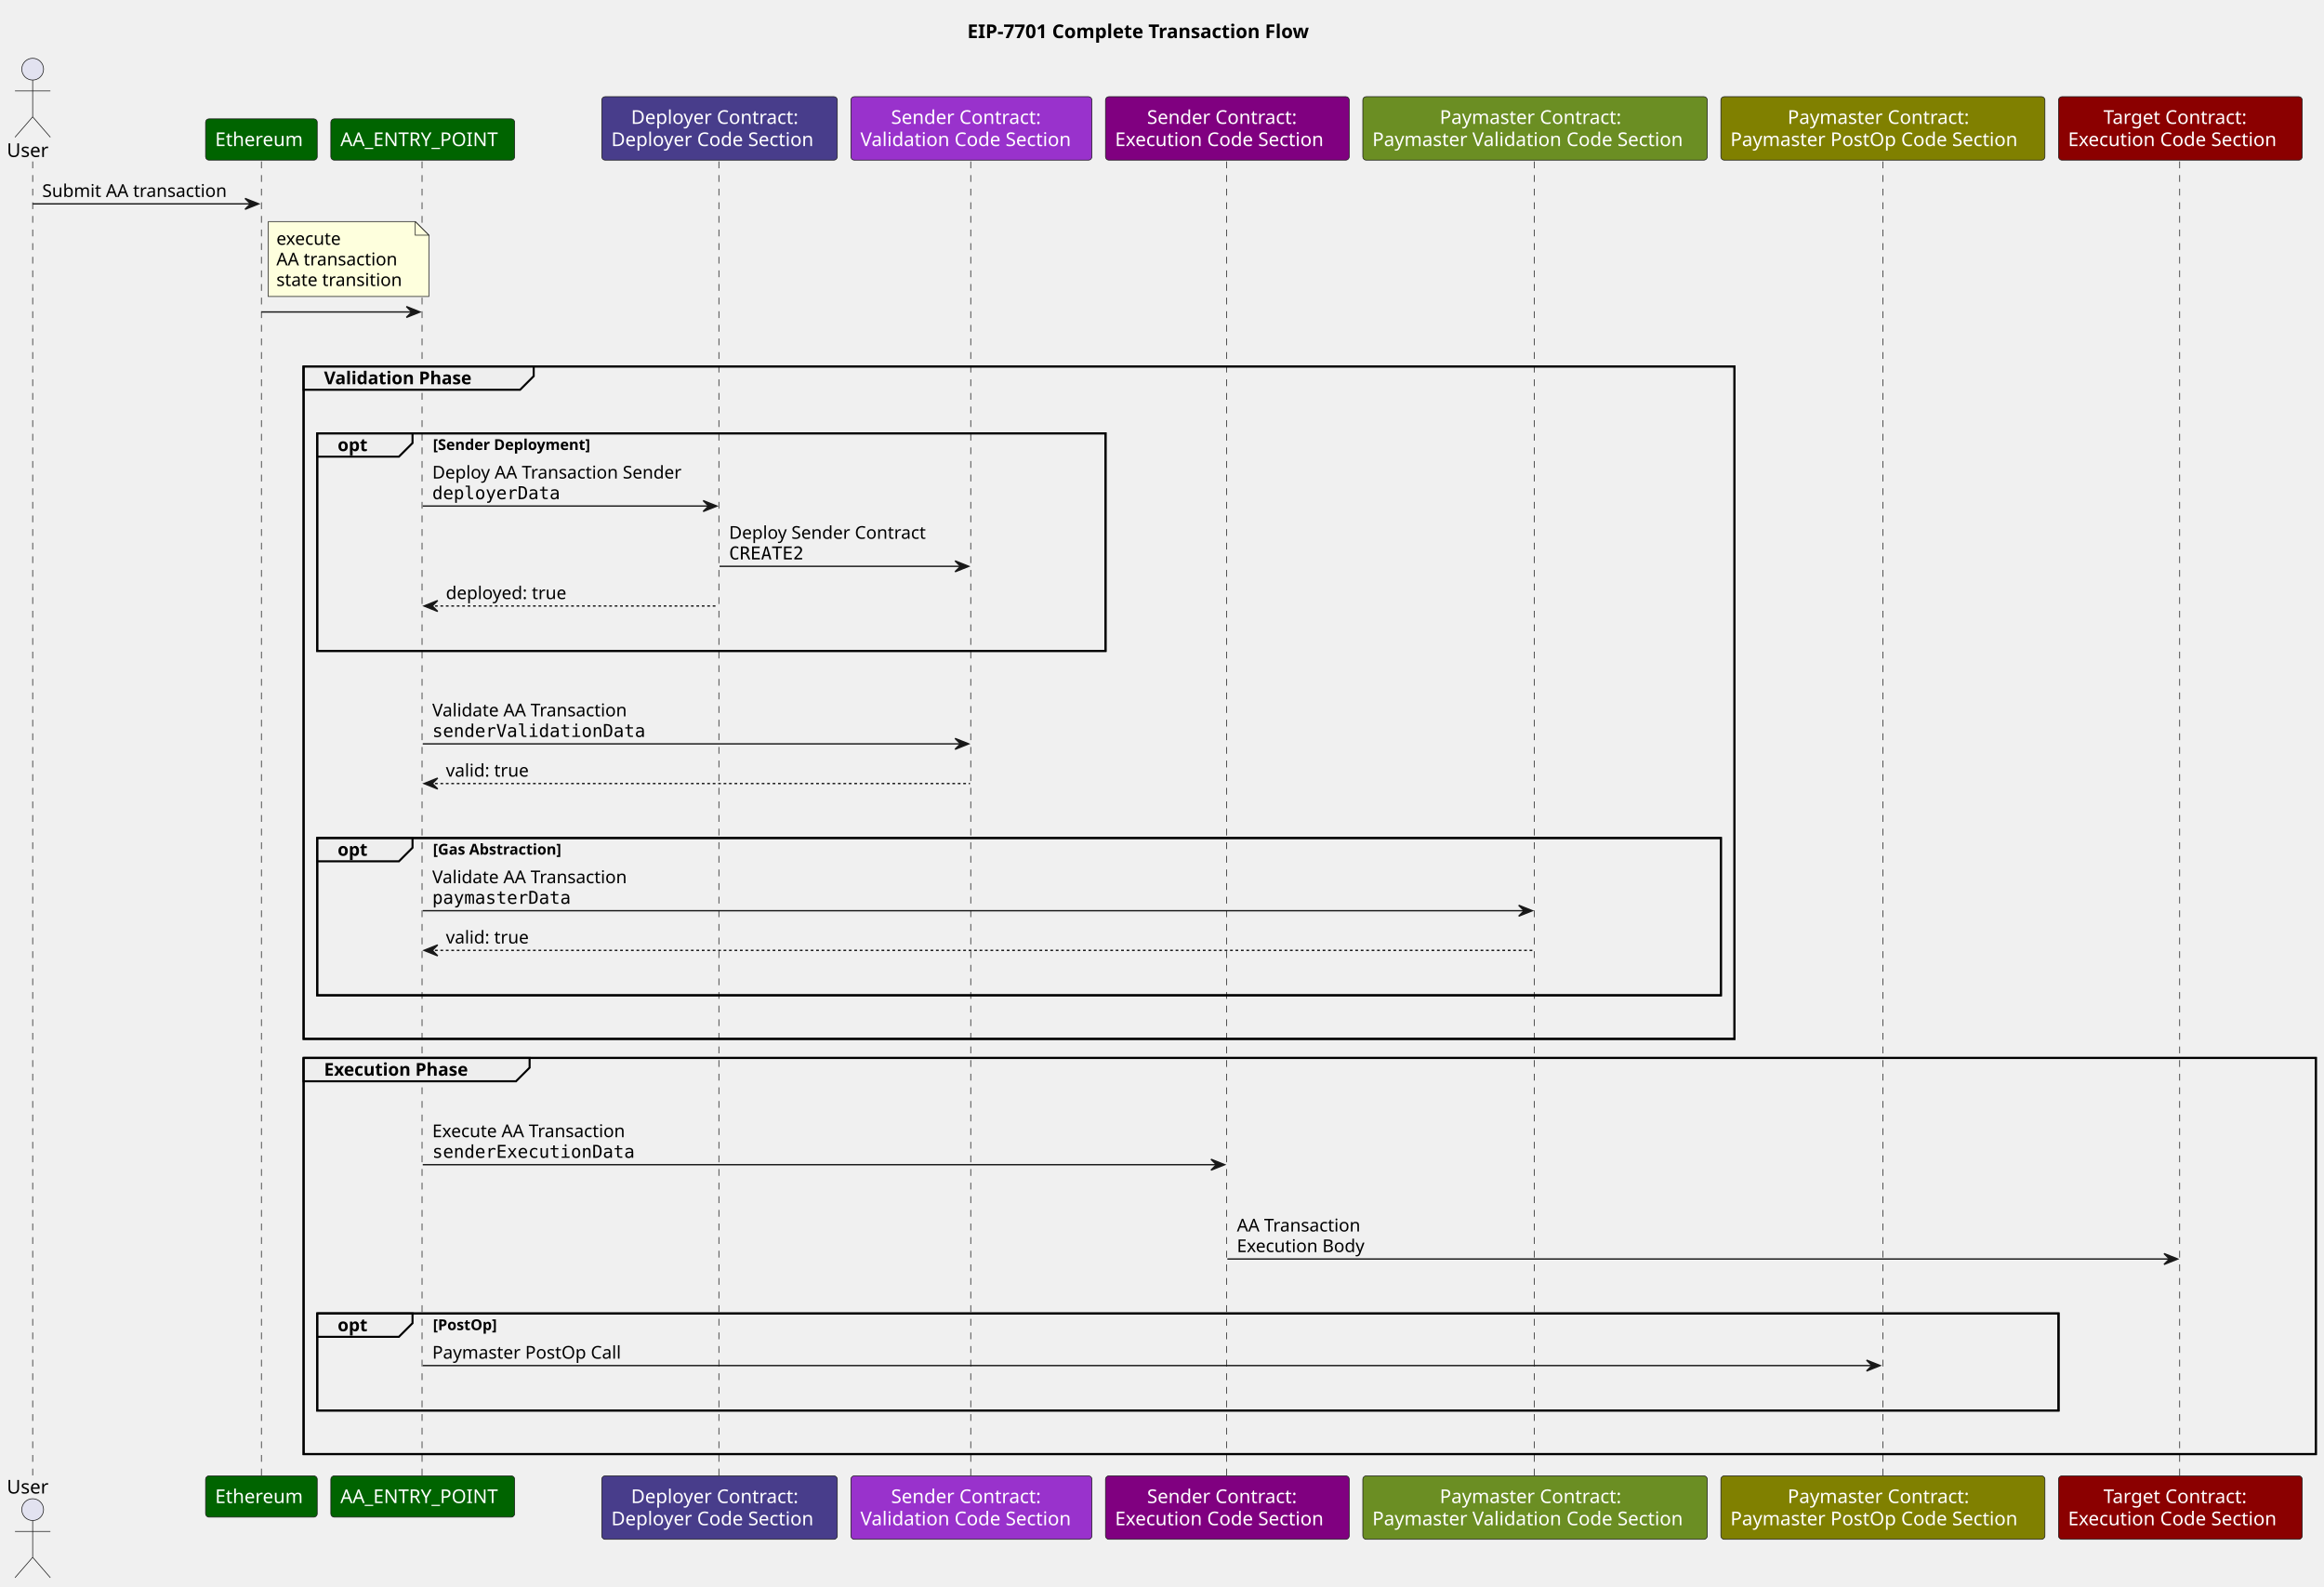
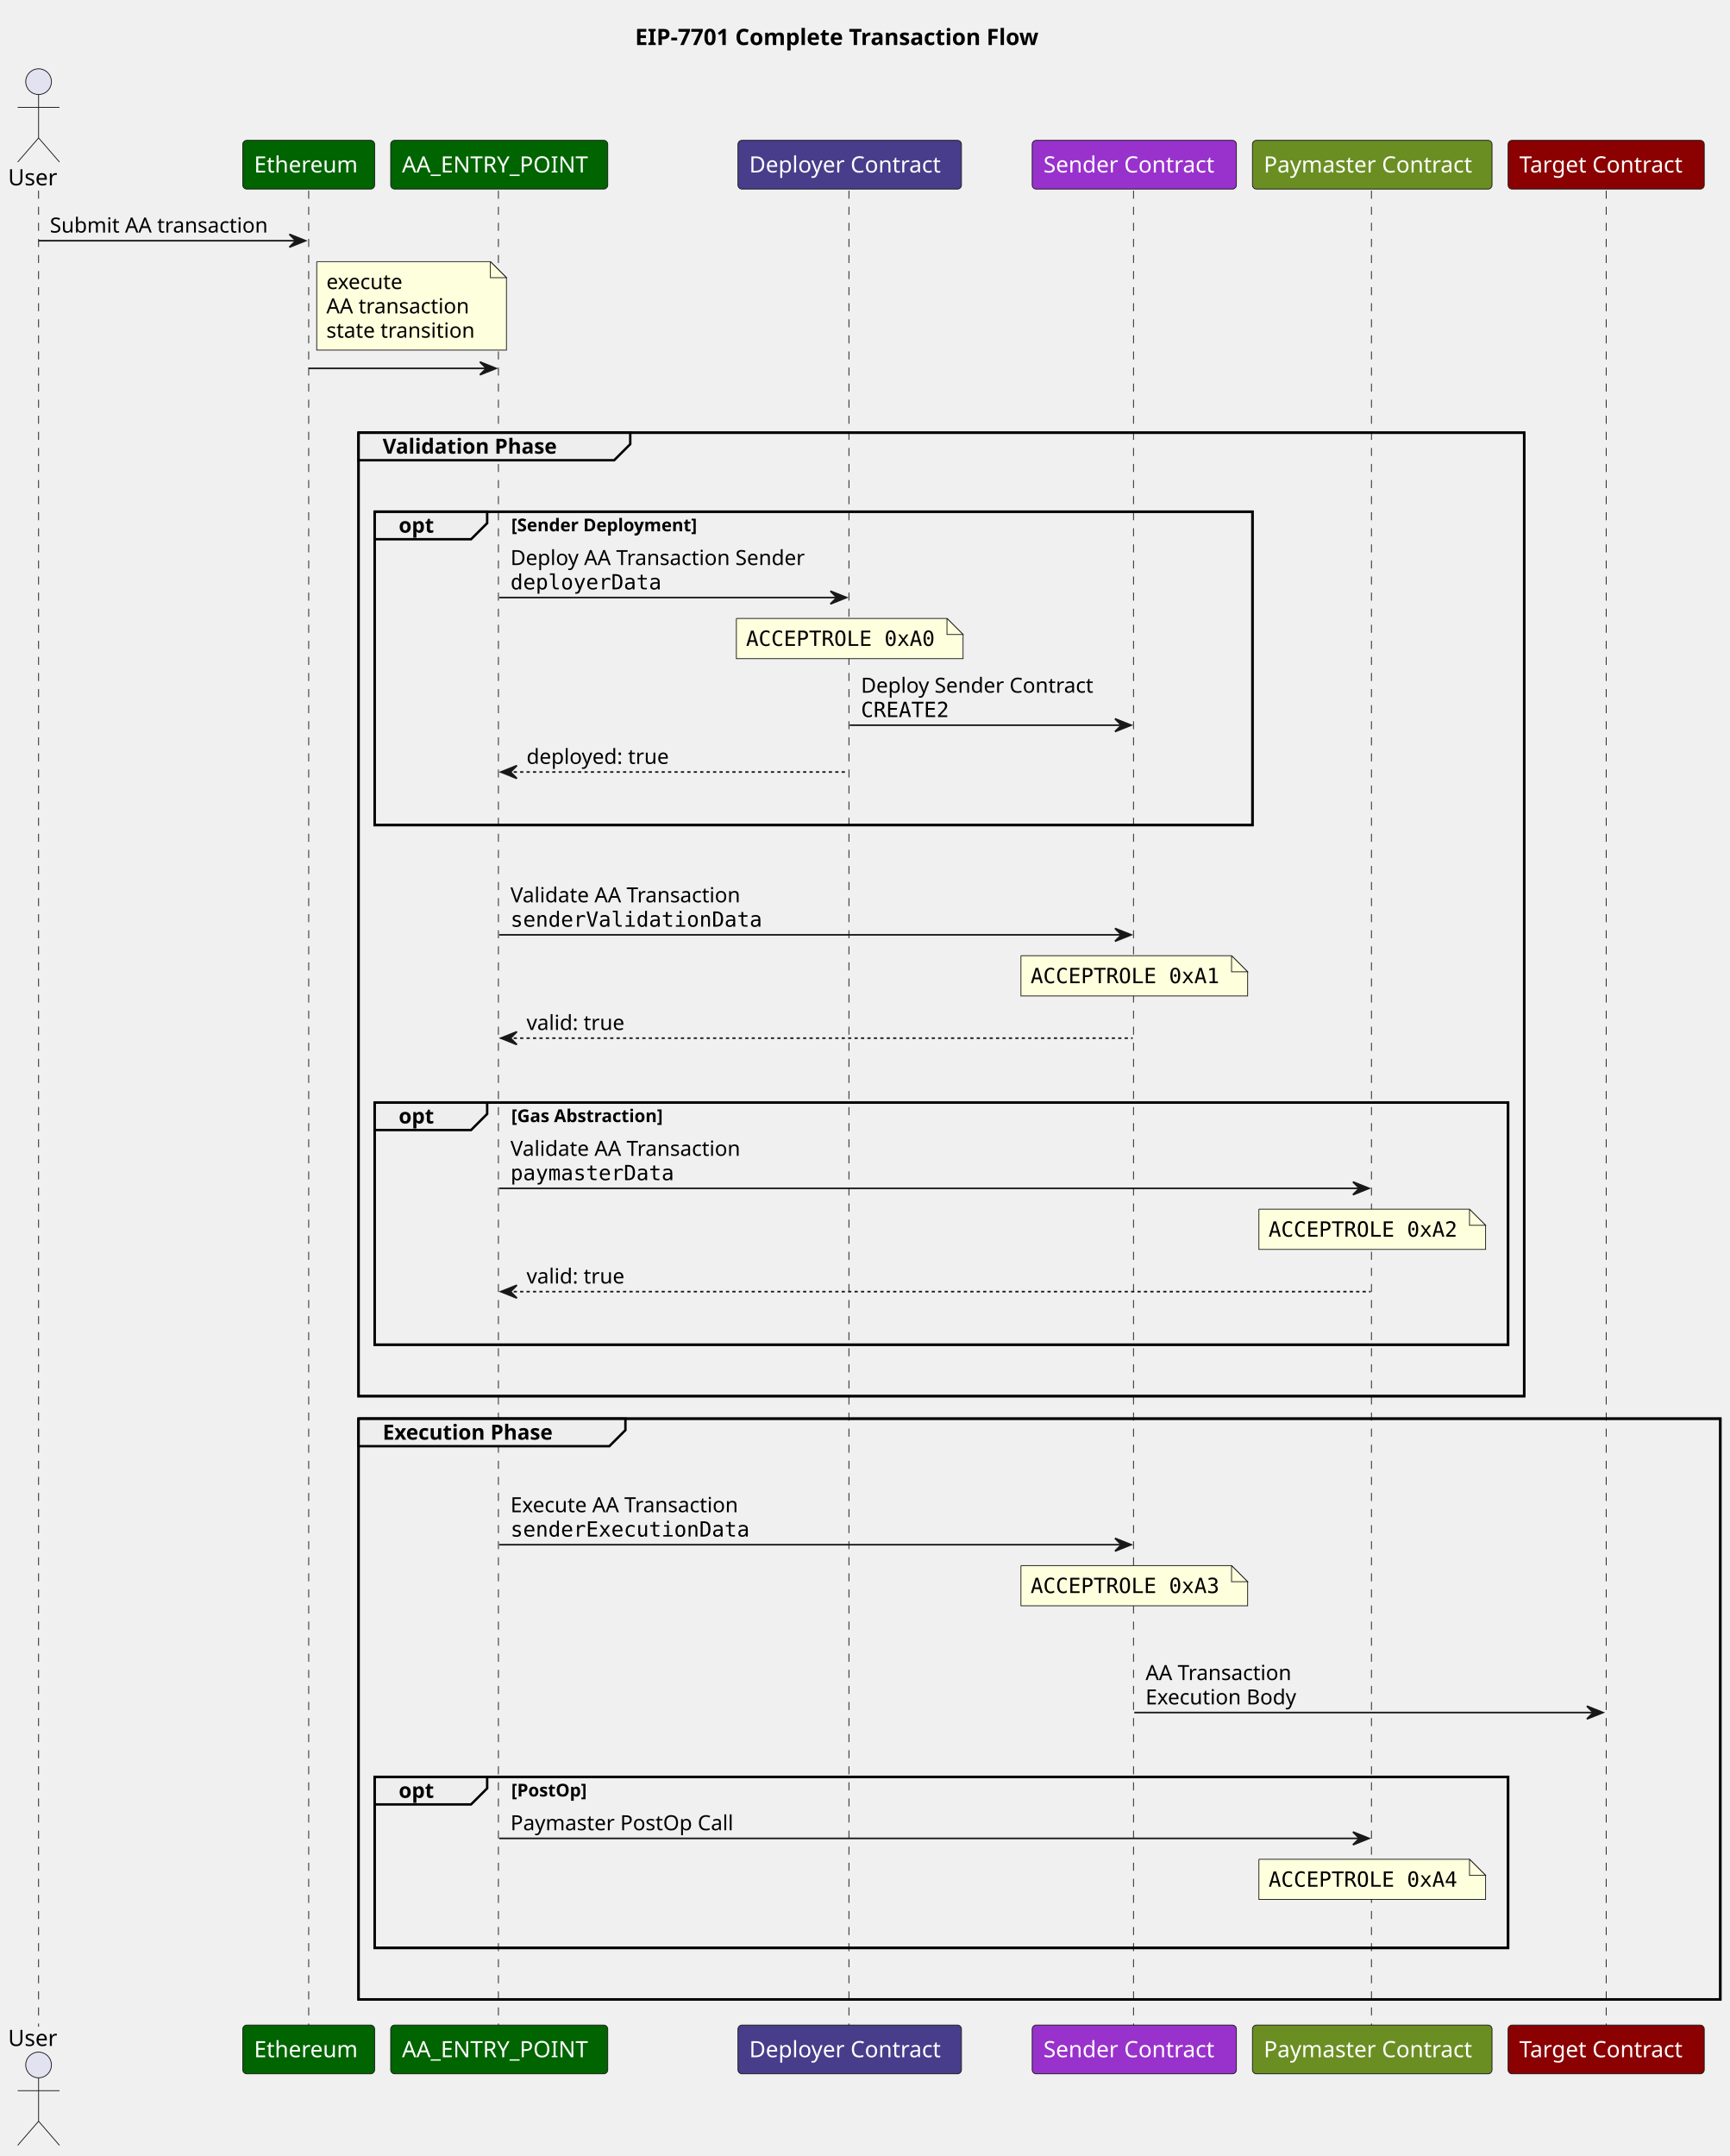
- <svg xmlns="http://www.w3.org/2000/svg" contentStyleType="text/css" height="1165px" preserveAspectRatio="none" style="width:1707px;height:1165px;background:#FFFFFF;" version="1.1" viewBox="0 0 1707 1165" width="1707px" zoomAndPan="magnify">
+ <svg xmlns="http://www.w3.org/2000/svg" contentStyleType="text/css" height="1341px" preserveAspectRatio="none" style="width:1076px;height:1341px;background:#FFFFFF;" version="1.1" viewBox="0 0 1076 1341" width="1076px" zoomAndPan="magnify">
  <defs />
  <g>
-     <text fill="#000000" font-family="sans-serif" font-size="14" font-weight="bold" lengthAdjust="spacing" textLength="289" x="710.5" y="27.995">EIP-7701 Complete Transaction Flow</text>
-     <rect fill="none" height="493.859" style="stroke:#000000;stroke-width:1.5;" width="1051" x="223" y="269.125" />
-     <rect fill="none" height="159.797" style="stroke:#000000;stroke-width:1.5;" width="579" x="233" y="318.258" />
-     <rect fill="none" height="115.531" style="stroke:#000000;stroke-width:1.5;" width="1031" x="233" y="615.453" />
-     <rect fill="none" height="290.93" style="stroke:#000000;stroke-width:1.5;" width="1478" x="223" y="776.984" />
-     <rect fill="none" height="71.266" style="stroke:#000000;stroke-width:1.5;" width="1279" x="233" y="964.648" />
-     <line style="stroke:#181818;stroke-width:0.5;stroke-dasharray:5.0,5.0;" x1="24" x2="24" y1="118.594" y2="1084.914" />
-     <line style="stroke:#181818;stroke-width:0.5;stroke-dasharray:5.0,5.0;" x1="192" x2="192" y1="118.594" y2="1084.914" />
-     <line style="stroke:#181818;stroke-width:0.5;stroke-dasharray:5.0,5.0;" x1="310" x2="310" y1="118.594" y2="1084.914" />
-     <line style="stroke:#181818;stroke-width:0.5;stroke-dasharray:5.0,5.0;" x1="528" x2="528" y1="118.594" y2="1084.914" />
-     <line style="stroke:#181818;stroke-width:0.5;stroke-dasharray:5.0,5.0;" x1="713" x2="713" y1="118.594" y2="1084.914" />
-     <line style="stroke:#181818;stroke-width:0.5;stroke-dasharray:5.0,5.0;" x1="901" x2="901" y1="118.594" y2="1084.914" />
-     <line style="stroke:#181818;stroke-width:0.5;stroke-dasharray:5.0,5.0;" x1="1127" x2="1127" y1="118.594" y2="1084.914" />
-     <line style="stroke:#181818;stroke-width:0.5;stroke-dasharray:5.0,5.0;" x1="1383" x2="1383" y1="118.594" y2="1084.914" />
-     <line style="stroke:#181818;stroke-width:0.5;stroke-dasharray:5.0,5.0;" x1="1601" x2="1601" y1="118.594" y2="1084.914" />
+     <text fill="#000000" font-family="sans-serif" font-size="14" font-weight="bold" lengthAdjust="spacing" textLength="289" x="395" y="27.995">EIP-7701 Complete Transaction Flow</text>
+     <rect fill="none" height="599.258" style="stroke:#000000;stroke-width:1.5;" width="725" x="223" y="269.125" />
+     <rect fill="none" height="194.93" style="stroke:#000000;stroke-width:1.5;" width="546" x="233" y="318.258" />
+     <rect fill="none" height="150.664" style="stroke:#000000;stroke-width:1.5;" width="705" x="233" y="685.719" />
+     <rect fill="none" height="361.195" style="stroke:#000000;stroke-width:1.5;" width="847" x="223" y="882.383" />
+     <rect fill="none" height="106.398" style="stroke:#000000;stroke-width:1.5;" width="705" x="233" y="1105.18" />
+     <line style="stroke:#181818;stroke-width:0.5;stroke-dasharray:5.0,5.0;" x1="24" x2="24" y1="118.594" y2="1260.578" />
+     <line style="stroke:#181818;stroke-width:0.5;stroke-dasharray:5.0,5.0;" x1="192" x2="192" y1="118.594" y2="1260.578" />
+     <line style="stroke:#181818;stroke-width:0.5;stroke-dasharray:5.0,5.0;" x1="310" x2="310" y1="118.594" y2="1260.578" />
+     <line style="stroke:#181818;stroke-width:0.5;stroke-dasharray:5.0,5.0;" x1="528" x2="528" y1="118.594" y2="1260.578" />
+     <line style="stroke:#181818;stroke-width:0.5;stroke-dasharray:5.0,5.0;" x1="705" x2="705" y1="118.594" y2="1260.578" />
+     <line style="stroke:#181818;stroke-width:0.5;stroke-dasharray:5.0,5.0;" x1="853" x2="853" y1="118.594" y2="1260.578" />
+     <line style="stroke:#181818;stroke-width:0.5;stroke-dasharray:5.0,5.0;" x1="999" x2="999" y1="118.594" y2="1260.578" />
    <text fill="#000000" font-family="sans-serif" font-size="14" lengthAdjust="spacing" textLength="32" x="5" y="115.292">User</text>
    <ellipse cx="24" cy="50.797" fill="#E2E2F0" rx="8" ry="8" style="stroke:#181818;stroke-width:0.5;" />
    <path d="M24,58.797 L24,85.797 M11,66.797 L37,66.797 M24,85.797 L11,100.797 M24,85.797 L37,100.797 " fill="none" style="stroke:#181818;stroke-width:0.5;" />
-     <text fill="#000000" font-family="sans-serif" font-size="14" lengthAdjust="spacing" textLength="32" x="5" y="1096.909">User</text>
-     <ellipse cx="24" cy="1108.711" fill="#E2E2F0" rx="8" ry="8" style="stroke:#181818;stroke-width:0.5;" />
-     <path d="M24,1116.711 L24,1143.711 M11,1124.711 L37,1124.711 M24,1143.711 L11,1158.711 M24,1143.711 L37,1158.711 " fill="none" style="stroke:#181818;stroke-width:0.5;" />
+     <text fill="#000000" font-family="sans-serif" font-size="14" lengthAdjust="spacing" textLength="32" x="5" y="1272.573">User</text>
+     <ellipse cx="24" cy="1284.375" fill="#E2E2F0" rx="8" ry="8" style="stroke:#181818;stroke-width:0.5;" />
+     <path d="M24,1292.375 L24,1319.375 M11,1300.375 L37,1300.375 M24,1319.375 L11,1334.375 M24,1319.375 L37,1334.375 " fill="none" style="stroke:#181818;stroke-width:0.5;" />
    <rect fill="#006400" height="30.297" rx="2.5" ry="2.5" style="stroke:#181818;stroke-width:0.5;" width="82" x="151" y="87.297" />
    <text fill="#FFFFFF" font-family="sans-serif" font-size="14" lengthAdjust="spacing" textLength="68" x="158" y="107.292">Ethereum</text>
-     <rect fill="#006400" height="30.297" rx="2.5" ry="2.5" style="stroke:#181818;stroke-width:0.5;" width="82" x="151" y="1083.914" />
-     <text fill="#FFFFFF" font-family="sans-serif" font-size="14" lengthAdjust="spacing" textLength="68" x="158" y="1103.909">Ethereum</text>
+     <rect fill="#006400" height="30.297" rx="2.5" ry="2.5" style="stroke:#181818;stroke-width:0.5;" width="82" x="151" y="1259.578" />
+     <text fill="#FFFFFF" font-family="sans-serif" font-size="14" lengthAdjust="spacing" textLength="68" x="158" y="1279.573">Ethereum</text>
    <rect fill="#006400" height="30.297" rx="2.5" ry="2.5" style="stroke:#181818;stroke-width:0.5;" width="135" x="243" y="87.297" />
    <text fill="#FFFFFF" font-family="sans-serif" font-size="14" lengthAdjust="spacing" textLength="121" x="250" y="107.292">AA_ENTRY_POINT</text>
-     <rect fill="#006400" height="30.297" rx="2.5" ry="2.5" style="stroke:#181818;stroke-width:0.5;" width="135" x="243" y="1083.914" />
-     <text fill="#FFFFFF" font-family="sans-serif" font-size="14" lengthAdjust="spacing" textLength="121" x="250" y="1103.909">AA_ENTRY_POINT</text>
-     <rect fill="#483D8B" height="46.594" rx="2.5" ry="2.5" style="stroke:#181818;stroke-width:0.5;" width="173" x="442" y="71" />
-     <text fill="#FFFFFF" font-family="sans-serif" font-size="14" lengthAdjust="spacing" textLength="130" x="463.5" y="90.995">Deployer Contract:</text>
-     <text fill="#FFFFFF" font-family="sans-serif" font-size="14" lengthAdjust="spacing" textLength="159" x="449" y="107.292">Deployer Code Section</text>
-     <rect fill="#483D8B" height="46.594" rx="2.5" ry="2.5" style="stroke:#181818;stroke-width:0.5;" width="173" x="442" y="1083.914" />
-     <text fill="#FFFFFF" font-family="sans-serif" font-size="14" lengthAdjust="spacing" textLength="130" x="463.5" y="1103.909">Deployer Contract:</text>
-     <text fill="#FFFFFF" font-family="sans-serif" font-size="14" lengthAdjust="spacing" textLength="159" x="449" y="1120.206">Deployer Code Section</text>
-     <rect fill="#9932CC" height="46.594" rx="2.5" ry="2.5" style="stroke:#181818;stroke-width:0.5;" width="177" x="625" y="71" />
-     <text fill="#FFFFFF" font-family="sans-serif" font-size="14" lengthAdjust="spacing" textLength="118" x="654.5" y="90.995">Sender Contract:</text>
-     <text fill="#FFFFFF" font-family="sans-serif" font-size="14" lengthAdjust="spacing" textLength="163" x="632" y="107.292">Validation Code Section</text>
-     <rect fill="#9932CC" height="46.594" rx="2.5" ry="2.5" style="stroke:#181818;stroke-width:0.5;" width="177" x="625" y="1083.914" />
-     <text fill="#FFFFFF" font-family="sans-serif" font-size="14" lengthAdjust="spacing" textLength="118" x="654.5" y="1103.909">Sender Contract:</text>
-     <text fill="#FFFFFF" font-family="sans-serif" font-size="14" lengthAdjust="spacing" textLength="163" x="632" y="1120.206">Validation Code Section</text>
-     <rect fill="#800080" height="46.594" rx="2.5" ry="2.5" style="stroke:#181818;stroke-width:0.5;" width="179" x="812" y="71" />
-     <text fill="#FFFFFF" font-family="sans-serif" font-size="14" lengthAdjust="spacing" textLength="118" x="842.5" y="90.995">Sender Contract:</text>
-     <text fill="#FFFFFF" font-family="sans-serif" font-size="14" lengthAdjust="spacing" textLength="165" x="819" y="107.292">Execution Code Section</text>
-     <rect fill="#800080" height="46.594" rx="2.5" ry="2.5" style="stroke:#181818;stroke-width:0.5;" width="179" x="812" y="1083.914" />
-     <text fill="#FFFFFF" font-family="sans-serif" font-size="14" lengthAdjust="spacing" textLength="118" x="842.5" y="1103.909">Sender Contract:</text>
-     <text fill="#FFFFFF" font-family="sans-serif" font-size="14" lengthAdjust="spacing" textLength="165" x="819" y="1120.206">Execution Code Section</text>
-     <rect fill="#6B8E23" height="46.594" rx="2.5" ry="2.5" style="stroke:#181818;stroke-width:0.5;" width="253" x="1001" y="71" />
-     <text fill="#FFFFFF" font-family="sans-serif" font-size="14" lengthAdjust="spacing" textLength="140" x="1057.5" y="90.995">Paymaster Contract:</text>
-     <text fill="#FFFFFF" font-family="sans-serif" font-size="14" lengthAdjust="spacing" textLength="239" x="1008" y="107.292">Paymaster Validation Code Section</text>
-     <rect fill="#6B8E23" height="46.594" rx="2.5" ry="2.5" style="stroke:#181818;stroke-width:0.5;" width="253" x="1001" y="1083.914" />
-     <text fill="#FFFFFF" font-family="sans-serif" font-size="14" lengthAdjust="spacing" textLength="140" x="1057.5" y="1103.909">Paymaster Contract:</text>
-     <text fill="#FFFFFF" font-family="sans-serif" font-size="14" lengthAdjust="spacing" textLength="239" x="1008" y="1120.206">Paymaster Validation Code Section</text>
-     <rect fill="#808000" height="46.594" rx="2.5" ry="2.5" style="stroke:#181818;stroke-width:0.5;" width="238" x="1264" y="71" />
-     <text fill="#FFFFFF" font-family="sans-serif" font-size="14" lengthAdjust="spacing" textLength="140" x="1313" y="90.995">Paymaster Contract:</text>
-     <text fill="#FFFFFF" font-family="sans-serif" font-size="14" lengthAdjust="spacing" textLength="224" x="1271" y="107.292">Paymaster PostOp Code Section</text>
-     <rect fill="#808000" height="46.594" rx="2.5" ry="2.5" style="stroke:#181818;stroke-width:0.5;" width="238" x="1264" y="1083.914" />
-     <text fill="#FFFFFF" font-family="sans-serif" font-size="14" lengthAdjust="spacing" textLength="140" x="1313" y="1103.909">Paymaster Contract:</text>
-     <text fill="#FFFFFF" font-family="sans-serif" font-size="14" lengthAdjust="spacing" textLength="224" x="1271" y="1120.206">Paymaster PostOp Code Section</text>
-     <rect fill="#8B0000" height="46.594" rx="2.5" ry="2.5" style="stroke:#181818;stroke-width:0.5;" width="179" x="1512" y="71" />
-     <text fill="#FFFFFF" font-family="sans-serif" font-size="14" lengthAdjust="spacing" textLength="113" x="1545" y="90.995">Target Contract:</text>
-     <text fill="#FFFFFF" font-family="sans-serif" font-size="14" lengthAdjust="spacing" textLength="165" x="1519" y="107.292">Execution Code Section</text>
-     <rect fill="#8B0000" height="46.594" rx="2.5" ry="2.5" style="stroke:#181818;stroke-width:0.5;" width="179" x="1512" y="1083.914" />
-     <text fill="#FFFFFF" font-family="sans-serif" font-size="14" lengthAdjust="spacing" textLength="113" x="1545" y="1103.909">Target Contract:</text>
-     <text fill="#FFFFFF" font-family="sans-serif" font-size="14" lengthAdjust="spacing" textLength="165" x="1519" y="1120.206">Execution Code Section</text>
+     <rect fill="#006400" height="30.297" rx="2.5" ry="2.5" style="stroke:#181818;stroke-width:0.5;" width="135" x="243" y="1259.578" />
+     <text fill="#FFFFFF" font-family="sans-serif" font-size="14" lengthAdjust="spacing" textLength="121" x="250" y="1279.573">AA_ENTRY_POINT</text>
+     <rect fill="#483D8B" height="30.297" rx="2.5" ry="2.5" style="stroke:#181818;stroke-width:0.5;" width="139" x="459" y="87.297" />
+     <text fill="#FFFFFF" font-family="sans-serif" font-size="14" lengthAdjust="spacing" textLength="125" x="466" y="107.292">Deployer Contract</text>
+     <rect fill="#483D8B" height="30.297" rx="2.5" ry="2.5" style="stroke:#181818;stroke-width:0.5;" width="139" x="459" y="1259.578" />
+     <text fill="#FFFFFF" font-family="sans-serif" font-size="14" lengthAdjust="spacing" textLength="125" x="466" y="1279.573">Deployer Contract</text>
+     <rect fill="#9932CC" height="30.297" rx="2.5" ry="2.5" style="stroke:#181818;stroke-width:0.5;" width="127" x="642" y="87.297" />
+     <text fill="#FFFFFF" font-family="sans-serif" font-size="14" lengthAdjust="spacing" textLength="113" x="649" y="107.292">Sender Contract</text>
+     <rect fill="#9932CC" height="30.297" rx="2.5" ry="2.5" style="stroke:#181818;stroke-width:0.5;" width="127" x="642" y="1259.578" />
+     <text fill="#FFFFFF" font-family="sans-serif" font-size="14" lengthAdjust="spacing" textLength="113" x="649" y="1279.573">Sender Contract</text>
+     <rect fill="#6B8E23" height="30.297" rx="2.5" ry="2.5" style="stroke:#181818;stroke-width:0.5;" width="149" x="779" y="87.297" />
+     <text fill="#FFFFFF" font-family="sans-serif" font-size="14" lengthAdjust="spacing" textLength="135" x="786" y="107.292">Paymaster Contract</text>
+     <rect fill="#6B8E23" height="30.297" rx="2.5" ry="2.5" style="stroke:#181818;stroke-width:0.5;" width="149" x="779" y="1259.578" />
+     <text fill="#FFFFFF" font-family="sans-serif" font-size="14" lengthAdjust="spacing" textLength="135" x="786" y="1279.573">Paymaster Contract</text>
+     <rect fill="#8B0000" height="30.297" rx="2.5" ry="2.5" style="stroke:#181818;stroke-width:0.5;" width="122" x="938" y="87.297" />
+     <text fill="#FFFFFF" font-family="sans-serif" font-size="14" lengthAdjust="spacing" textLength="108" x="945" y="107.292">Target Contract</text>
+     <rect fill="#8B0000" height="30.297" rx="2.5" ry="2.5" style="stroke:#181818;stroke-width:0.5;" width="122" x="938" y="1259.578" />
+     <text fill="#FFFFFF" font-family="sans-serif" font-size="14" lengthAdjust="spacing" textLength="108" x="945" y="1279.573">Target Contract</text>
    <polygon fill="#181818" points="180,145.727,190,149.727,180,153.727,184,149.727" style="stroke:#181818;stroke-width:1.0;" />
    <line style="stroke:#181818;stroke-width:1.0;" x1="24" x2="186" y1="149.727" y2="149.727" />
    <text fill="#000000" font-family="sans-serif" font-size="13" lengthAdjust="spacing" textLength="144" x="31" y="144.661">Submit AA transaction</text>
    <path d="M197,162.727 L197,217.727 L315,217.727 L315,172.727 L305,162.727 L197,162.727 " fill="#FEFFDD" style="stroke:#181818;stroke-width:0.5;" />
    <path d="M305,162.727 L305,172.727 L315,172.727 L305,162.727 " fill="#FEFFDD" style="stroke:#181818;stroke-width:0.5;" />
    <text fill="#000000" font-family="sans-serif" font-size="13" lengthAdjust="spacing" textLength="51" x="203" y="179.793">execute</text>
    <text fill="#000000" font-family="sans-serif" font-size="13" lengthAdjust="spacing" textLength="94" x="203" y="194.926">AA transaction</text>
    <text fill="#000000" font-family="sans-serif" font-size="13" lengthAdjust="spacing" textLength="97" x="203" y="210.059">state transition</text>
    <polygon fill="#181818" points="298.5,225.125,308.5,229.125,298.5,233.125,302.5,229.125" style="stroke:#181818;stroke-width:1.0;" />
    <line style="stroke:#181818;stroke-width:1.0;" x1="192" x2="304.5" y1="229.125" y2="229.125" />
    <path d="M223,269.125 L392,269.125 L392,276.258 L382,286.258 L223,286.258 L223,269.125 " fill="#EEEEEE" style="stroke:#000000;stroke-width:1.5;" />
-     <rect fill="none" height="493.859" style="stroke:#000000;stroke-width:1.5;" width="1051" x="223" y="269.125" />
+     <rect fill="none" height="599.258" style="stroke:#000000;stroke-width:1.5;" width="725" x="223" y="269.125" />
    <text fill="#000000" font-family="sans-serif" font-size="13" font-weight="bold" lengthAdjust="spacing" textLength="124" x="238" y="282.192">Validation Phase</text>
    <path d="M233,318.258 L303,318.258 L303,325.391 L293,335.391 L233,335.391 L233,318.258 " fill="#EEEEEE" style="stroke:#000000;stroke-width:1.5;" />
-     <rect fill="none" height="159.797" style="stroke:#000000;stroke-width:1.5;" width="579" x="233" y="318.258" />
+     <rect fill="none" height="194.93" style="stroke:#000000;stroke-width:1.5;" width="546" x="233" y="318.258" />
    <text fill="#000000" font-family="sans-serif" font-size="13" font-weight="bold" lengthAdjust="spacing" textLength="25" x="248" y="331.325">opt</text>
    <text fill="#000000" font-family="sans-serif" font-size="11" font-weight="bold" lengthAdjust="spacing" textLength="135" x="318" y="330.468">[Sender Deployment]</text>
    <polygon fill="#181818" points="516.5,367.656,526.5,371.656,516.5,375.656,520.5,371.656" style="stroke:#181818;stroke-width:1.0;" />
    <line style="stroke:#181818;stroke-width:1.0;" x1="310.5" x2="522.5" y1="371.656" y2="371.656" />
    <text fill="#000000" font-family="sans-serif" font-size="13" lengthAdjust="spacing" textLength="194" x="317.5" y="351.457">Deploy AA Transaction Sender</text>
    <text fill="#000000" font-family="monospace" font-size="13" lengthAdjust="spacing" textLength="96" x="317.5" y="366.59">deployerData</text>
-     <polygon fill="#181818" points="701.5,411.922,711.5,415.922,701.5,419.922,705.5,415.922" style="stroke:#181818;stroke-width:1.0;" />
-     <line style="stroke:#181818;stroke-width:1.0;" x1="528.5" x2="707.5" y1="415.922" y2="415.922" />
-     <text fill="#000000" font-family="sans-serif" font-size="13" lengthAdjust="spacing" textLength="153" x="535.5" y="395.723">Deploy Sender Contract</text>
-     <text fill="#000000" font-family="monospace" font-size="13" lengthAdjust="spacing" textLength="56" x="535.5" y="410.856">CREATE2</text>
-     <polygon fill="#181818" points="321.5,441.055,311.5,445.055,321.5,449.055,317.5,445.055" style="stroke:#181818;stroke-width:1.0;" />
-     <line style="stroke:#181818;stroke-width:1.0;stroke-dasharray:2.0,2.0;" x1="315.5" x2="527.5" y1="445.055" y2="445.055" />
-     <text fill="#000000" font-family="sans-serif" font-size="13" lengthAdjust="spacing" textLength="92" x="327.5" y="439.989">deployed: true</text>
-     <polygon fill="#181818" points="701.5,542.32,711.5,546.32,701.5,550.32,705.5,546.32" style="stroke:#181818;stroke-width:1.0;" />
-     <line style="stroke:#181818;stroke-width:1.0;" x1="310.5" x2="707.5" y1="546.32" y2="546.32" />
-     <text fill="#000000" font-family="sans-serif" font-size="13" lengthAdjust="spacing" textLength="152" x="317.5" y="526.122">Validate AA Transaction</text>
-     <text fill="#000000" font-family="monospace" font-size="13" lengthAdjust="spacing" textLength="160" x="317.5" y="541.254">senderValidationData</text>
-     <polygon fill="#181818" points="321.5,571.453,311.5,575.453,321.5,579.453,317.5,575.453" style="stroke:#181818;stroke-width:1.0;" />
-     <line style="stroke:#181818;stroke-width:1.0;stroke-dasharray:2.0,2.0;" x1="315.5" x2="712.5" y1="575.453" y2="575.453" />
-     <text fill="#000000" font-family="sans-serif" font-size="13" lengthAdjust="spacing" textLength="63" x="327.5" y="570.387">valid: true</text>
-     <path d="M233,615.453 L303,615.453 L303,622.586 L293,632.586 L233,632.586 L233,615.453 " fill="#EEEEEE" style="stroke:#000000;stroke-width:1.5;" />
-     <rect fill="none" height="115.531" style="stroke:#000000;stroke-width:1.5;" width="1031" x="233" y="615.453" />
-     <text fill="#000000" font-family="sans-serif" font-size="13" font-weight="bold" lengthAdjust="spacing" textLength="25" x="248" y="628.52">opt</text>
-     <text fill="#000000" font-family="sans-serif" font-size="11" font-weight="bold" lengthAdjust="spacing" textLength="111" x="318" y="627.664">[Gas Abstraction]</text>
-     <polygon fill="#181818" points="1115.5,664.852,1125.5,668.852,1115.5,672.852,1119.5,668.852" style="stroke:#181818;stroke-width:1.0;" />
-     <line style="stroke:#181818;stroke-width:1.0;" x1="310.5" x2="1121.5" y1="668.852" y2="668.852" />
-     <text fill="#000000" font-family="sans-serif" font-size="13" lengthAdjust="spacing" textLength="152" x="317.5" y="648.653">Validate AA Transaction</text>
-     <text fill="#000000" font-family="monospace" font-size="13" lengthAdjust="spacing" textLength="104" x="317.5" y="663.786">paymasterData</text>
-     <polygon fill="#181818" points="321.5,693.984,311.5,697.984,321.5,701.984,317.5,697.984" style="stroke:#181818;stroke-width:1.0;" />
-     <line style="stroke:#181818;stroke-width:1.0;stroke-dasharray:2.0,2.0;" x1="315.5" x2="1126.5" y1="697.984" y2="697.984" />
-     <text fill="#000000" font-family="sans-serif" font-size="13" lengthAdjust="spacing" textLength="63" x="327.5" y="692.918">valid: true</text>
-     <path d="M223,776.984 L389,776.984 L389,784.117 L379,794.117 L223,794.117 L223,776.984 " fill="#EEEEEE" style="stroke:#000000;stroke-width:1.5;" />
-     <rect fill="none" height="290.93" style="stroke:#000000;stroke-width:1.5;" width="1478" x="223" y="776.984" />
-     <text fill="#000000" font-family="sans-serif" font-size="13" font-weight="bold" lengthAdjust="spacing" textLength="121" x="238" y="790.051">Execution Phase</text>
-     <polygon fill="#181818" points="889.5,851.383,899.5,855.383,889.5,859.383,893.5,855.383" style="stroke:#181818;stroke-width:1.0;" />
-     <line style="stroke:#181818;stroke-width:1.0;" x1="310.5" x2="895.5" y1="855.383" y2="855.383" />
-     <text fill="#000000" font-family="sans-serif" font-size="13" lengthAdjust="spacing" textLength="151" x="317.5" y="835.184">Execute AA Transaction</text>
-     <text fill="#000000" font-family="monospace" font-size="13" lengthAdjust="spacing" textLength="152" x="317.5" y="850.317">senderExecutionData</text>
-     <polygon fill="#181818" points="1589.5,920.648,1599.5,924.648,1589.5,928.648,1593.5,924.648" style="stroke:#181818;stroke-width:1.0;" />
-     <line style="stroke:#181818;stroke-width:1.0;" x1="901.5" x2="1595.5" y1="924.648" y2="924.648" />
-     <text fill="#000000" font-family="sans-serif" font-size="13" lengthAdjust="spacing" textLength="96" x="908.5" y="904.45">AA Transaction</text>
-     <text fill="#000000" font-family="sans-serif" font-size="13" lengthAdjust="spacing" textLength="98" x="908.5" y="919.582">Execution Body</text>
-     <path d="M233,964.648 L303,964.648 L303,971.781 L293,981.781 L233,981.781 L233,964.648 " fill="#EEEEEE" style="stroke:#000000;stroke-width:1.5;" />
-     <rect fill="none" height="71.266" style="stroke:#000000;stroke-width:1.5;" width="1279" x="233" y="964.648" />
-     <text fill="#000000" font-family="sans-serif" font-size="13" font-weight="bold" lengthAdjust="spacing" textLength="25" x="248" y="977.715">opt</text>
-     <text fill="#000000" font-family="sans-serif" font-size="11" font-weight="bold" lengthAdjust="spacing" textLength="56" x="318" y="976.859">[PostOp]</text>
-     <polygon fill="#181818" points="1371,998.914,1381,1002.914,1371,1006.914,1375,1002.914" style="stroke:#181818;stroke-width:1.0;" />
-     <line style="stroke:#181818;stroke-width:1.0;" x1="310.5" x2="1377" y1="1002.914" y2="1002.914" />
-     <text fill="#000000" font-family="sans-serif" font-size="13" lengthAdjust="spacing" textLength="146" x="317.5" y="997.848">Paymaster PostOp Call</text>
+     <path d="M458,384.656 L458,409.656 L599,409.656 L599,394.656 L589,384.656 L458,384.656 " fill="#FEFFDD" style="stroke:#181818;stroke-width:0.5;" />
+     <path d="M589,384.656 L589,394.656 L599,394.656 L589,384.656 " fill="#FEFFDD" style="stroke:#181818;stroke-width:0.5;" />
+     <text fill="#000000" font-family="monospace" font-size="13" lengthAdjust="spacing" textLength="120" x="464" y="401.723">ACCEPTROLE 0xA0</text>
+     <polygon fill="#181818" points="693.5,447.055,703.5,451.055,693.5,455.055,697.5,451.055" style="stroke:#181818;stroke-width:1.0;" />
+     <line style="stroke:#181818;stroke-width:1.0;" x1="528.5" x2="699.5" y1="451.055" y2="451.055" />
+     <text fill="#000000" font-family="sans-serif" font-size="13" lengthAdjust="spacing" textLength="153" x="535.5" y="430.856">Deploy Sender Contract</text>
+     <text fill="#000000" font-family="monospace" font-size="13" lengthAdjust="spacing" textLength="56" x="535.5" y="445.989">CREATE2</text>
+     <polygon fill="#181818" points="321.5,476.188,311.5,480.188,321.5,484.188,317.5,480.188" style="stroke:#181818;stroke-width:1.0;" />
+     <line style="stroke:#181818;stroke-width:1.0;stroke-dasharray:2.0,2.0;" x1="315.5" x2="527.5" y1="480.188" y2="480.188" />
+     <text fill="#000000" font-family="sans-serif" font-size="13" lengthAdjust="spacing" textLength="92" x="327.5" y="475.122">deployed: true</text>
+     <polygon fill="#181818" points="693.5,577.453,703.5,581.453,693.5,585.453,697.5,581.453" style="stroke:#181818;stroke-width:1.0;" />
+     <line style="stroke:#181818;stroke-width:1.0;" x1="310.5" x2="699.5" y1="581.453" y2="581.453" />
+     <text fill="#000000" font-family="sans-serif" font-size="13" lengthAdjust="spacing" textLength="152" x="317.5" y="561.254">Validate AA Transaction</text>
+     <text fill="#000000" font-family="monospace" font-size="13" lengthAdjust="spacing" textLength="160" x="317.5" y="576.387">senderValidationData</text>
+     <path d="M635,594.453 L635,619.453 L776,619.453 L776,604.453 L766,594.453 L635,594.453 " fill="#FEFFDD" style="stroke:#181818;stroke-width:0.5;" />
+     <path d="M766,594.453 L766,604.453 L776,604.453 L766,594.453 " fill="#FEFFDD" style="stroke:#181818;stroke-width:0.5;" />
+     <text fill="#000000" font-family="monospace" font-size="13" lengthAdjust="spacing" textLength="120" x="641" y="611.52">ACCEPTROLE 0xA1</text>
+     <polygon fill="#181818" points="321.5,641.719,311.5,645.719,321.5,649.719,317.5,645.719" style="stroke:#181818;stroke-width:1.0;" />
+     <line style="stroke:#181818;stroke-width:1.0;stroke-dasharray:2.0,2.0;" x1="315.5" x2="704.5" y1="645.719" y2="645.719" />
+     <text fill="#000000" font-family="sans-serif" font-size="13" lengthAdjust="spacing" textLength="63" x="327.5" y="640.653">valid: true</text>
+     <path d="M233,685.719 L303,685.719 L303,692.852 L293,702.852 L233,702.852 L233,685.719 " fill="#EEEEEE" style="stroke:#000000;stroke-width:1.5;" />
+     <rect fill="none" height="150.664" style="stroke:#000000;stroke-width:1.5;" width="705" x="233" y="685.719" />
+     <text fill="#000000" font-family="sans-serif" font-size="13" font-weight="bold" lengthAdjust="spacing" textLength="25" x="248" y="698.786">opt</text>
+     <text fill="#000000" font-family="sans-serif" font-size="11" font-weight="bold" lengthAdjust="spacing" textLength="111" x="318" y="697.929">[Gas Abstraction]</text>
+     <polygon fill="#181818" points="841.5,735.117,851.5,739.117,841.5,743.117,845.5,739.117" style="stroke:#181818;stroke-width:1.0;" />
+     <line style="stroke:#181818;stroke-width:1.0;" x1="310.5" x2="847.5" y1="739.117" y2="739.117" />
+     <text fill="#000000" font-family="sans-serif" font-size="13" lengthAdjust="spacing" textLength="152" x="317.5" y="718.918">Validate AA Transaction</text>
+     <text fill="#000000" font-family="monospace" font-size="13" lengthAdjust="spacing" textLength="104" x="317.5" y="734.051">paymasterData</text>
+     <path d="M783,752.117 L783,777.117 L924,777.117 L924,762.117 L914,752.117 L783,752.117 " fill="#FEFFDD" style="stroke:#181818;stroke-width:0.5;" />
+     <path d="M914,752.117 L914,762.117 L924,762.117 L914,752.117 " fill="#FEFFDD" style="stroke:#181818;stroke-width:0.5;" />
+     <text fill="#000000" font-family="monospace" font-size="13" lengthAdjust="spacing" textLength="120" x="789" y="769.184">ACCEPTROLE 0xA2</text>
+     <polygon fill="#181818" points="321.5,799.383,311.5,803.383,321.5,807.383,317.5,803.383" style="stroke:#181818;stroke-width:1.0;" />
+     <line style="stroke:#181818;stroke-width:1.0;stroke-dasharray:2.0,2.0;" x1="315.5" x2="852.5" y1="803.383" y2="803.383" />
+     <text fill="#000000" font-family="sans-serif" font-size="13" lengthAdjust="spacing" textLength="63" x="327.5" y="798.317">valid: true</text>
+     <path d="M223,882.383 L389,882.383 L389,889.516 L379,899.516 L223,899.516 L223,882.383 " fill="#EEEEEE" style="stroke:#000000;stroke-width:1.5;" />
+     <rect fill="none" height="361.195" style="stroke:#000000;stroke-width:1.5;" width="847" x="223" y="882.383" />
+     <text fill="#000000" font-family="sans-serif" font-size="13" font-weight="bold" lengthAdjust="spacing" textLength="121" x="238" y="895.45">Execution Phase</text>
+     <polygon fill="#181818" points="693.5,956.781,703.5,960.781,693.5,964.781,697.5,960.781" style="stroke:#181818;stroke-width:1.0;" />
+     <line style="stroke:#181818;stroke-width:1.0;" x1="310.5" x2="699.5" y1="960.781" y2="960.781" />
+     <text fill="#000000" font-family="sans-serif" font-size="13" lengthAdjust="spacing" textLength="151" x="317.5" y="940.582">Execute AA Transaction</text>
+     <text fill="#000000" font-family="monospace" font-size="13" lengthAdjust="spacing" textLength="152" x="317.5" y="955.715">senderExecutionData</text>
+     <path d="M635,973.781 L635,998.781 L776,998.781 L776,983.781 L766,973.781 L635,973.781 " fill="#FEFFDD" style="stroke:#181818;stroke-width:0.5;" />
+     <path d="M766,973.781 L766,983.781 L776,983.781 L766,973.781 " fill="#FEFFDD" style="stroke:#181818;stroke-width:0.5;" />
+     <text fill="#000000" font-family="monospace" font-size="13" lengthAdjust="spacing" textLength="120" x="641" y="990.848">ACCEPTROLE 0xA3</text>
+     <polygon fill="#181818" points="987,1061.18,997,1065.18,987,1069.18,991,1065.18" style="stroke:#181818;stroke-width:1.0;" />
+     <line style="stroke:#181818;stroke-width:1.0;" x1="705.5" x2="993" y1="1065.18" y2="1065.18" />
+     <text fill="#000000" font-family="sans-serif" font-size="13" lengthAdjust="spacing" textLength="96" x="712.5" y="1044.981">AA Transaction</text>
+     <text fill="#000000" font-family="sans-serif" font-size="13" lengthAdjust="spacing" textLength="98" x="712.5" y="1060.114">Execution Body</text>
+     <path d="M233,1105.18 L303,1105.18 L303,1112.312 L293,1122.312 L233,1122.312 L233,1105.18 " fill="#EEEEEE" style="stroke:#000000;stroke-width:1.5;" />
+     <rect fill="none" height="106.398" style="stroke:#000000;stroke-width:1.5;" width="705" x="233" y="1105.18" />
+     <text fill="#000000" font-family="sans-serif" font-size="13" font-weight="bold" lengthAdjust="spacing" textLength="25" x="248" y="1118.247">opt</text>
+     <text fill="#000000" font-family="sans-serif" font-size="11" font-weight="bold" lengthAdjust="spacing" textLength="56" x="318" y="1117.39">[PostOp]</text>
+     <polygon fill="#181818" points="841.5,1139.445,851.5,1143.445,841.5,1147.445,845.5,1143.445" style="stroke:#181818;stroke-width:1.0;" />
+     <line style="stroke:#181818;stroke-width:1.0;" x1="310.5" x2="847.5" y1="1143.445" y2="1143.445" />
+     <text fill="#000000" font-family="sans-serif" font-size="13" lengthAdjust="spacing" textLength="146" x="317.5" y="1138.379">Paymaster PostOp Call</text>
+     <path d="M783,1156.445 L783,1181.445 L924,1181.445 L924,1166.445 L914,1156.445 L783,1156.445 " fill="#FEFFDD" style="stroke:#181818;stroke-width:0.5;" />
+     <path d="M914,1156.445 L914,1166.445 L924,1166.445 L914,1156.445 " fill="#FEFFDD" style="stroke:#181818;stroke-width:0.5;" />
+     <text fill="#000000" font-family="monospace" font-size="13" lengthAdjust="spacing" textLength="120" x="789" y="1173.512">ACCEPTROLE 0xA4</text>
  </g>
</svg>
